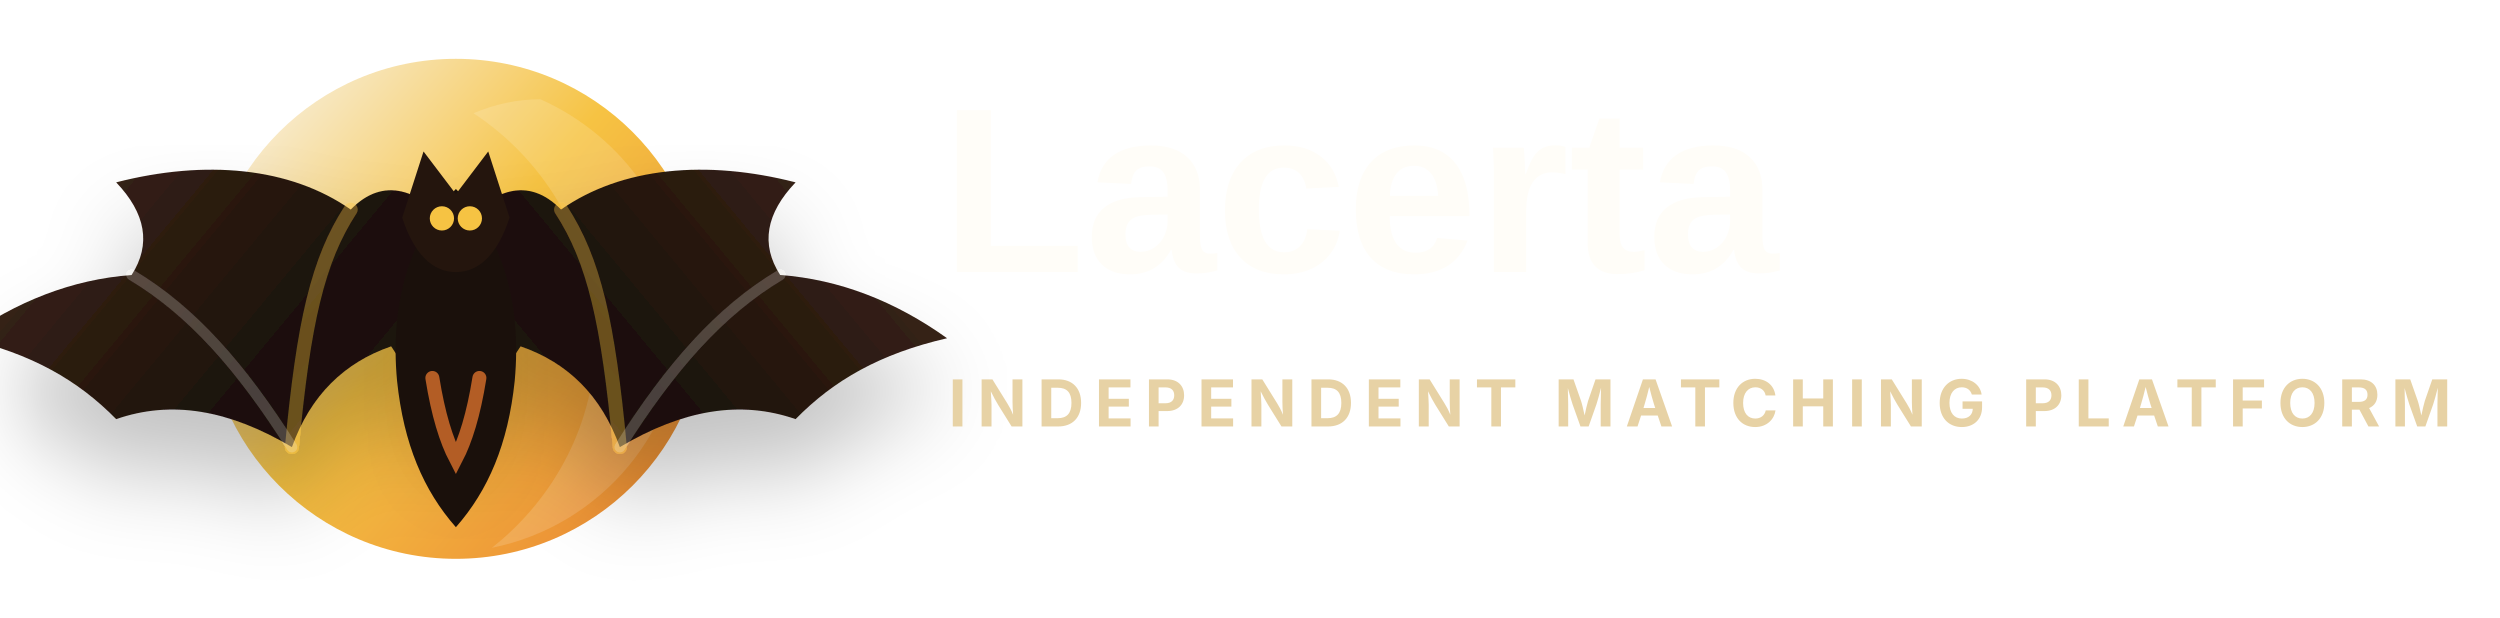
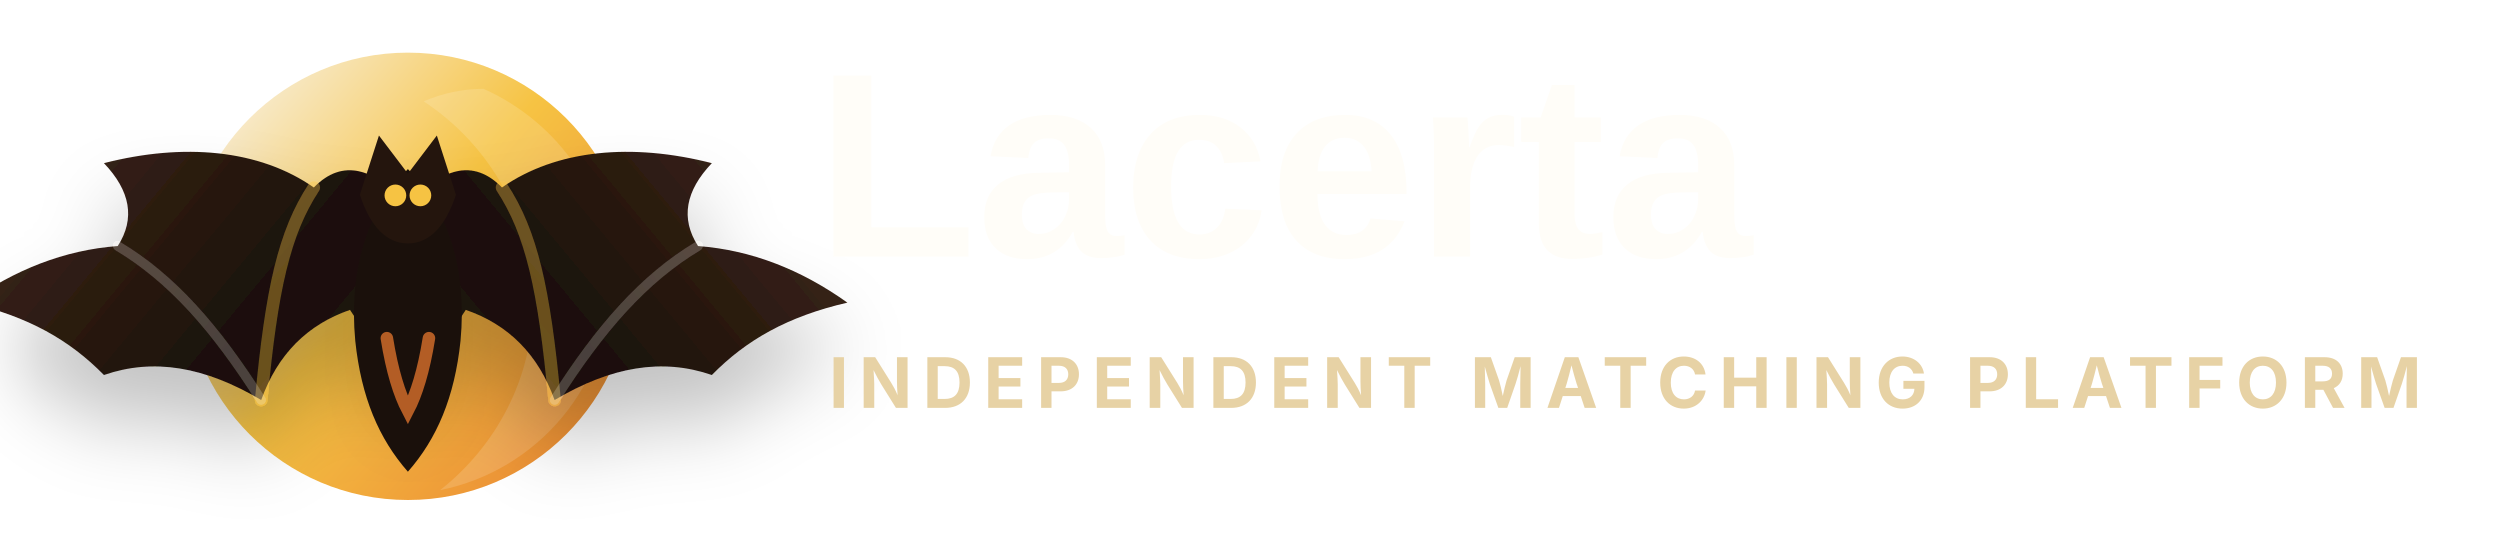
- <svg xmlns="http://www.w3.org/2000/svg" width="340" height="84" viewBox="0 0 340 84" fill="none" role="img" aria-labelledby="lacertaBatTitle lacertaBatDesc">
+ <svg xmlns="http://www.w3.org/2000/svg" width="380" height="84" viewBox="0 0 380 84" fill="none" role="img" aria-labelledby="lacertaBatTitle lacertaBatDesc">
  <defs>
    <linearGradient id="batBadge" x1="25" y1="12" x2="98" y2="75" gradientUnits="userSpaceOnUse">
      <stop offset="0" stop-color="#F8F3EA" />
      <stop offset="0.42" stop-color="#F6C343" />
      <stop offset="1" stop-color="#E8782E" />
    </linearGradient>
    <linearGradient id="batWing" x1="8" y1="16" x2="61" y2="60" gradientUnits="userSpaceOnUse">
      <stop offset="0" stop-color="#3A2416" />
      <stop offset="0.58" stop-color="#1A100B" />
      <stop offset="1" stop-color="#24150D" />
    </linearGradient>
    <filter id="batShadow" x="-30%" y="-30%" width="160%" height="180%">
      <feDropShadow dx="0" dy="8" stdDeviation="6" flood-color="#000000" flood-opacity="0.24" />
    </filter>
  </defs>
  <g transform="translate(4 2)">
    <circle cx="58" cy="40" r="34" fill="url(#batBadge)" />
    <path d="M69.5 11.5C80.9 16.6 88.9 27.8 88.9 40.8C88.9 56.4 77.8 69.5 62.9 72.5C71.5 65.7 77 55.4 77 44C77 31.2 70.4 20 60.4 13.4C63.2 12.2 66.3 11.5 69.5 11.5Z" fill="#FFFDF8" opacity="0.15" />
    <g filter="url(#batShadow)">
      <path d="M58 29.4            C53 23.5 48.1 22 43.7 26.5            C35.4 20.7 23.9 19.7 11.8 22.8            C15.8 27 16.6 31.2 13.9 35.4            C5.8 36 -1.8 39 -8.8 44            C0.3 46.1 6.6 49.7 11.8 55            C19.3 52.4 27.1 53.7 35.7 58.8            C38.2 51.8 42.8 47.3 49.2 45.1            C52.5 50.2 55.8 53.5 58 54.4            Z" fill="url(#batWing)" />
      <path d="M43.7 26.5C39.2 33.4 37.3 41.8 35.7 58.8" stroke="#F6C343" stroke-width="1.9" stroke-linecap="round" opacity="0.36" />
      <path d="M13.9 35.4C22.1 40.3 28.8 47.9 35.7 58.8" stroke="#F8F3EA" stroke-width="1.45" stroke-linecap="round" opacity="0.22" />
    </g>
    <g transform="translate(116 0) scale(-1 1)" filter="url(#batShadow)">
      <path d="M58 29.4            C53 23.5 48.1 22 43.7 26.5            C35.4 20.7 23.9 19.7 11.8 22.8            C15.8 27 16.6 31.2 13.9 35.4            C5.8 36 -1.8 39 -8.8 44            C0.3 46.1 6.6 49.7 11.8 55            C19.3 52.4 27.1 53.7 35.7 58.8            C38.2 51.8 42.8 47.3 49.2 45.1            C52.5 50.2 55.8 53.5 58 54.4            Z" fill="url(#batWing)" />
      <path d="M43.7 26.5C39.2 33.4 37.3 41.8 35.7 58.8" stroke="#F6C343" stroke-width="1.9" stroke-linecap="round" opacity="0.36" />
      <path d="M13.9 35.4C22.1 40.3 28.8 47.9 35.7 58.8" stroke="#F8F3EA" stroke-width="1.45" stroke-linecap="round" opacity="0.22" />
    </g>
    <path d="M58 23.7          C64.2 30 67 39 66 49.8          C65.1 58.4 62.4 64.7 58 69.7          C53.6 64.7 50.9 58.4 50 49.8          C49 39 51.8 30 58 23.7Z" fill="#1A100B" />
    <path d="M50.7 27.6          L53.6 18.6          L58 24.4          L62.4 18.6          L65.3 27.6          C63.7 32.5 61.2 35 58 35          C54.8 35 52.3 32.5 50.7 27.6Z" fill="#24150D" />
    <circle cx="56.1" cy="27.7" r="1.65" fill="#F6C343" />
    <circle cx="59.9" cy="27.7" r="1.65" fill="#F6C343" />
    <path d="M54.8 49.4C55.6 54.4 56.7 57.9 58 60.4C59.3 57.9 60.4 54.4 61.2 49.4" stroke="#E8782E" stroke-width="1.9" stroke-linecap="round" opacity="0.74" />
  </g>
  <g>
-     <text x="128" y="37" fill="#FFFDF8" font-family="Sora, Space Grotesk, Arial, sans-serif" font-size="32" font-weight="800" letter-spacing="0">
+     <text x="124" y="39" fill="#FFFDF8" font-family="Sora, Space Grotesk, Arial, sans-serif" font-size="40" font-weight="800" letter-spacing="0">
      Lacerta
    </text>
-     <text x="129" y="58" fill="#E7D2A5" font-family="Inter, Manrope, Arial, sans-serif" font-size="8.8" font-weight="700" letter-spacing="1.45">
+     <text x="126" y="62" fill="#E7D2A5" font-family="Inter, Manrope, Arial, sans-serif" font-size="10.6" font-weight="700" letter-spacing="1.6">
      INDEPENDENT MATCHING PLATFORM
    </text>
  </g>
</svg>
